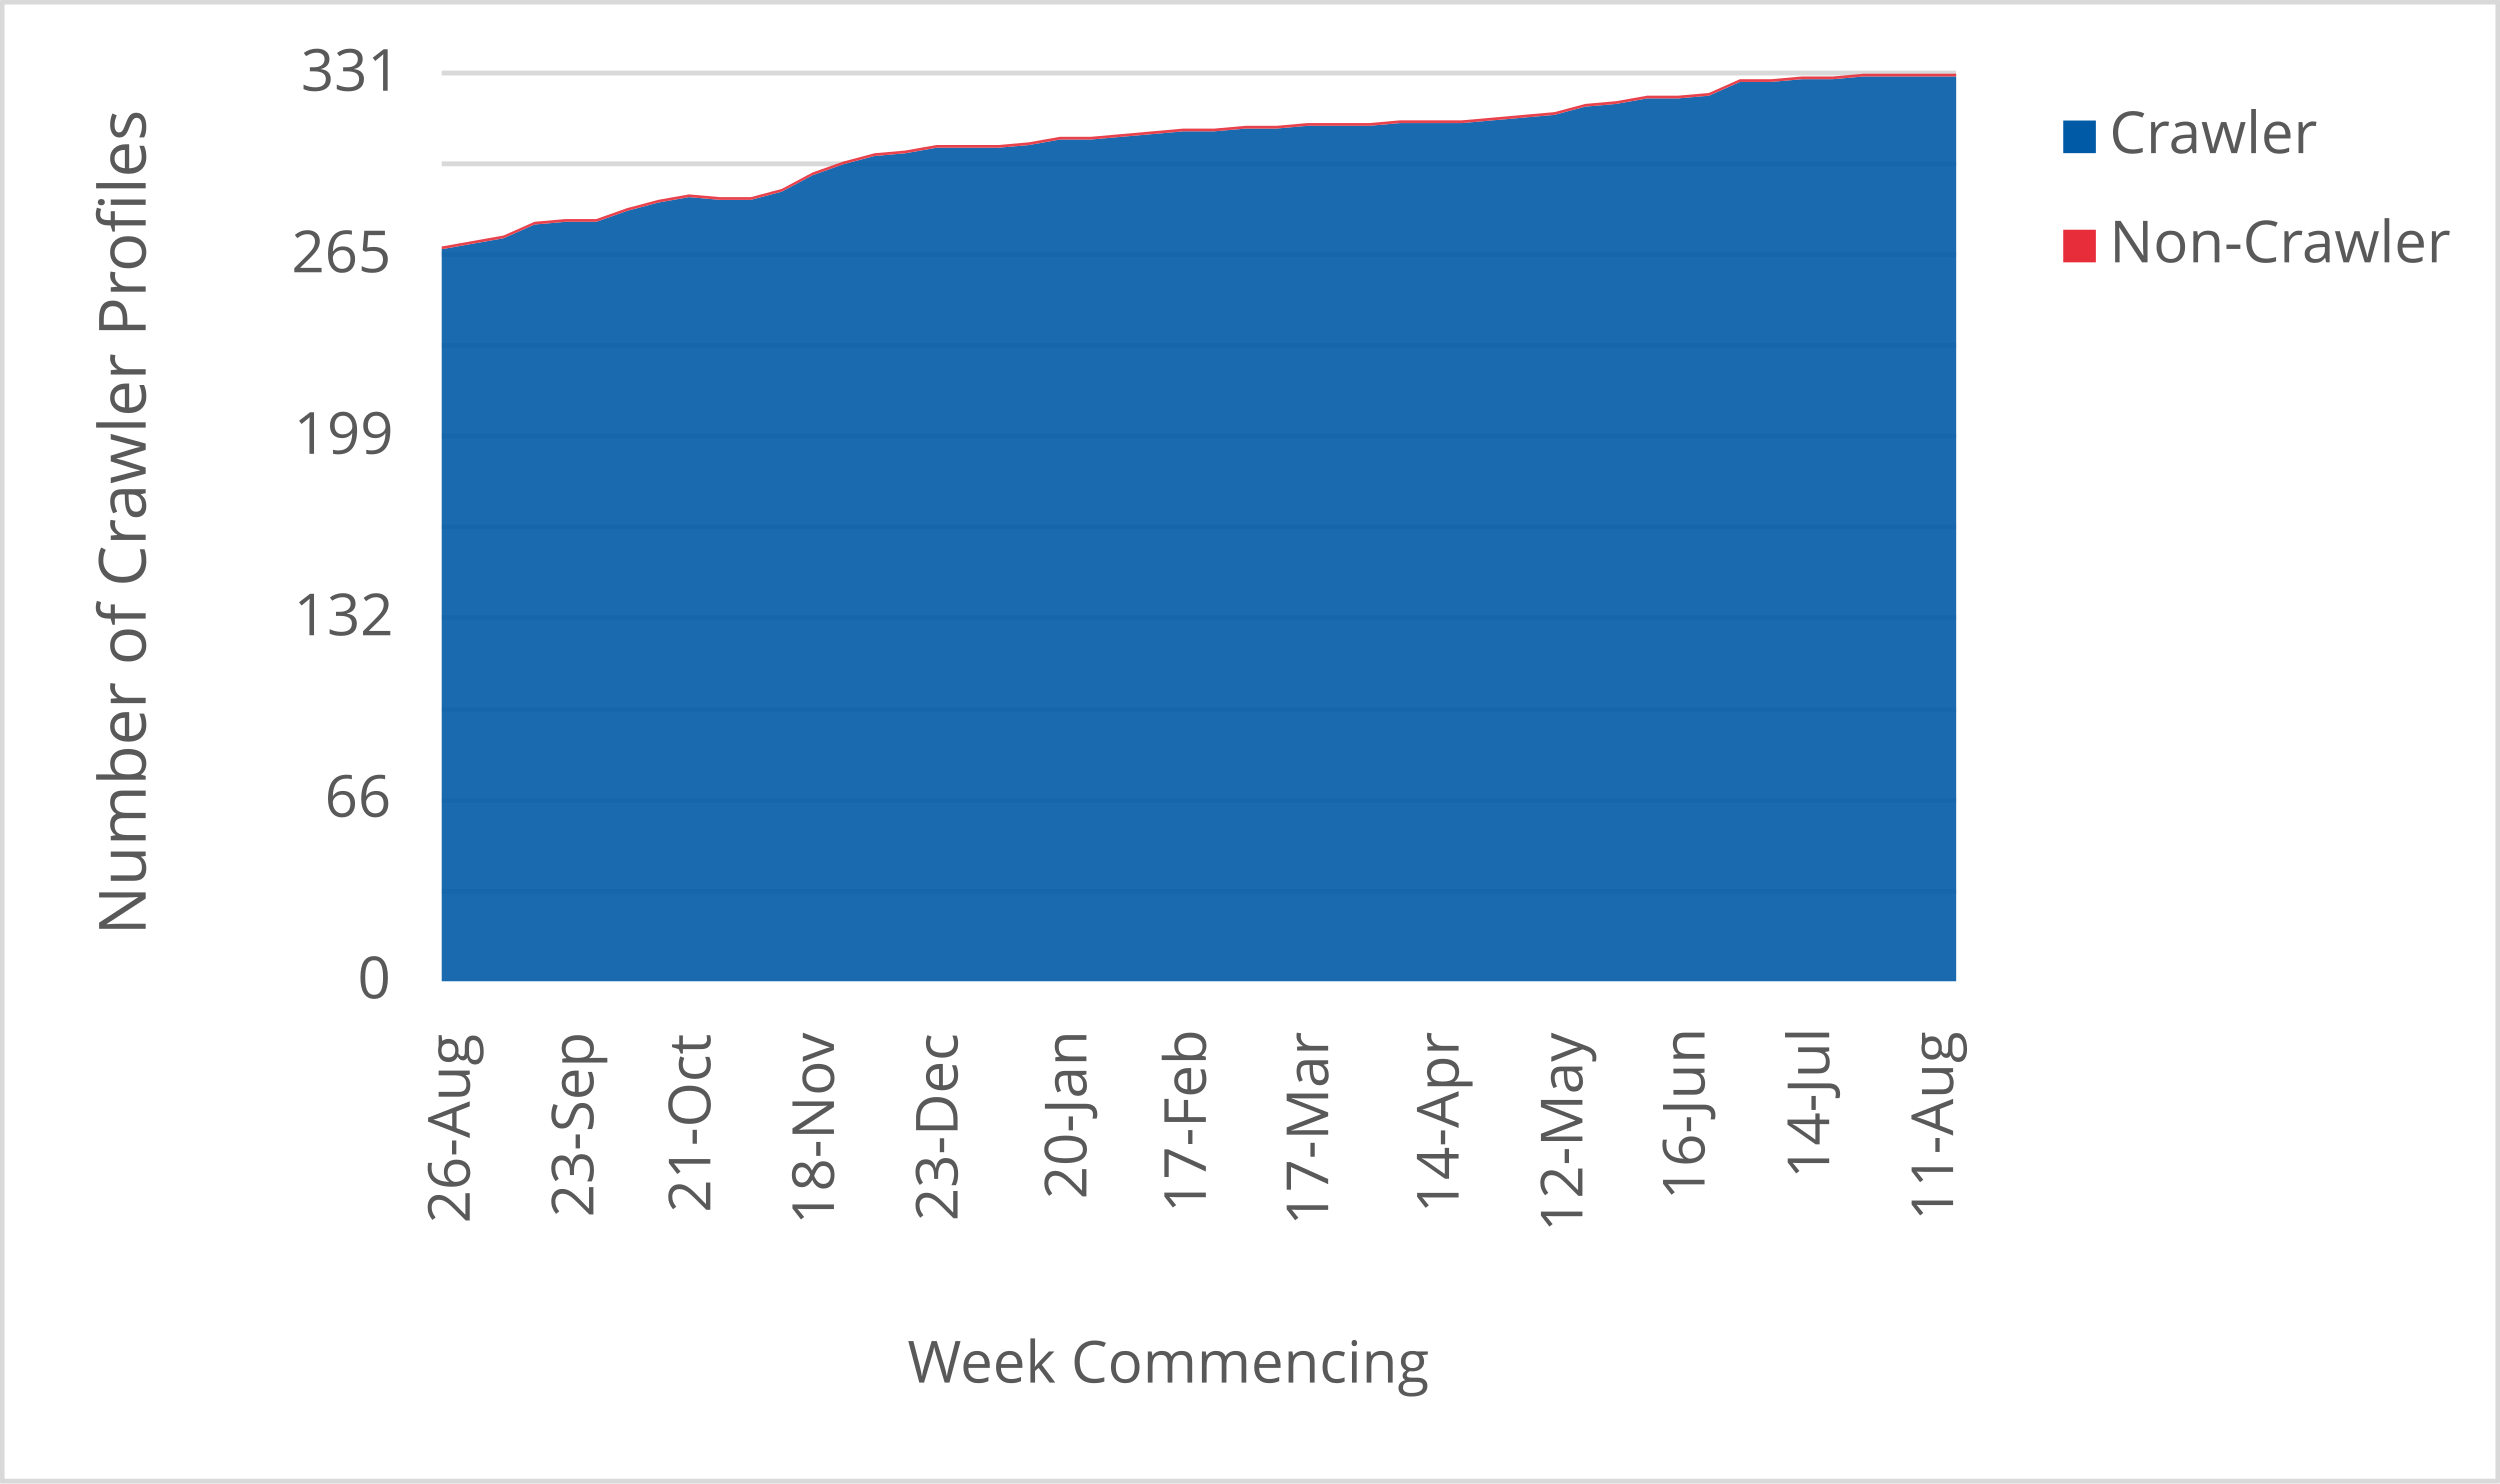
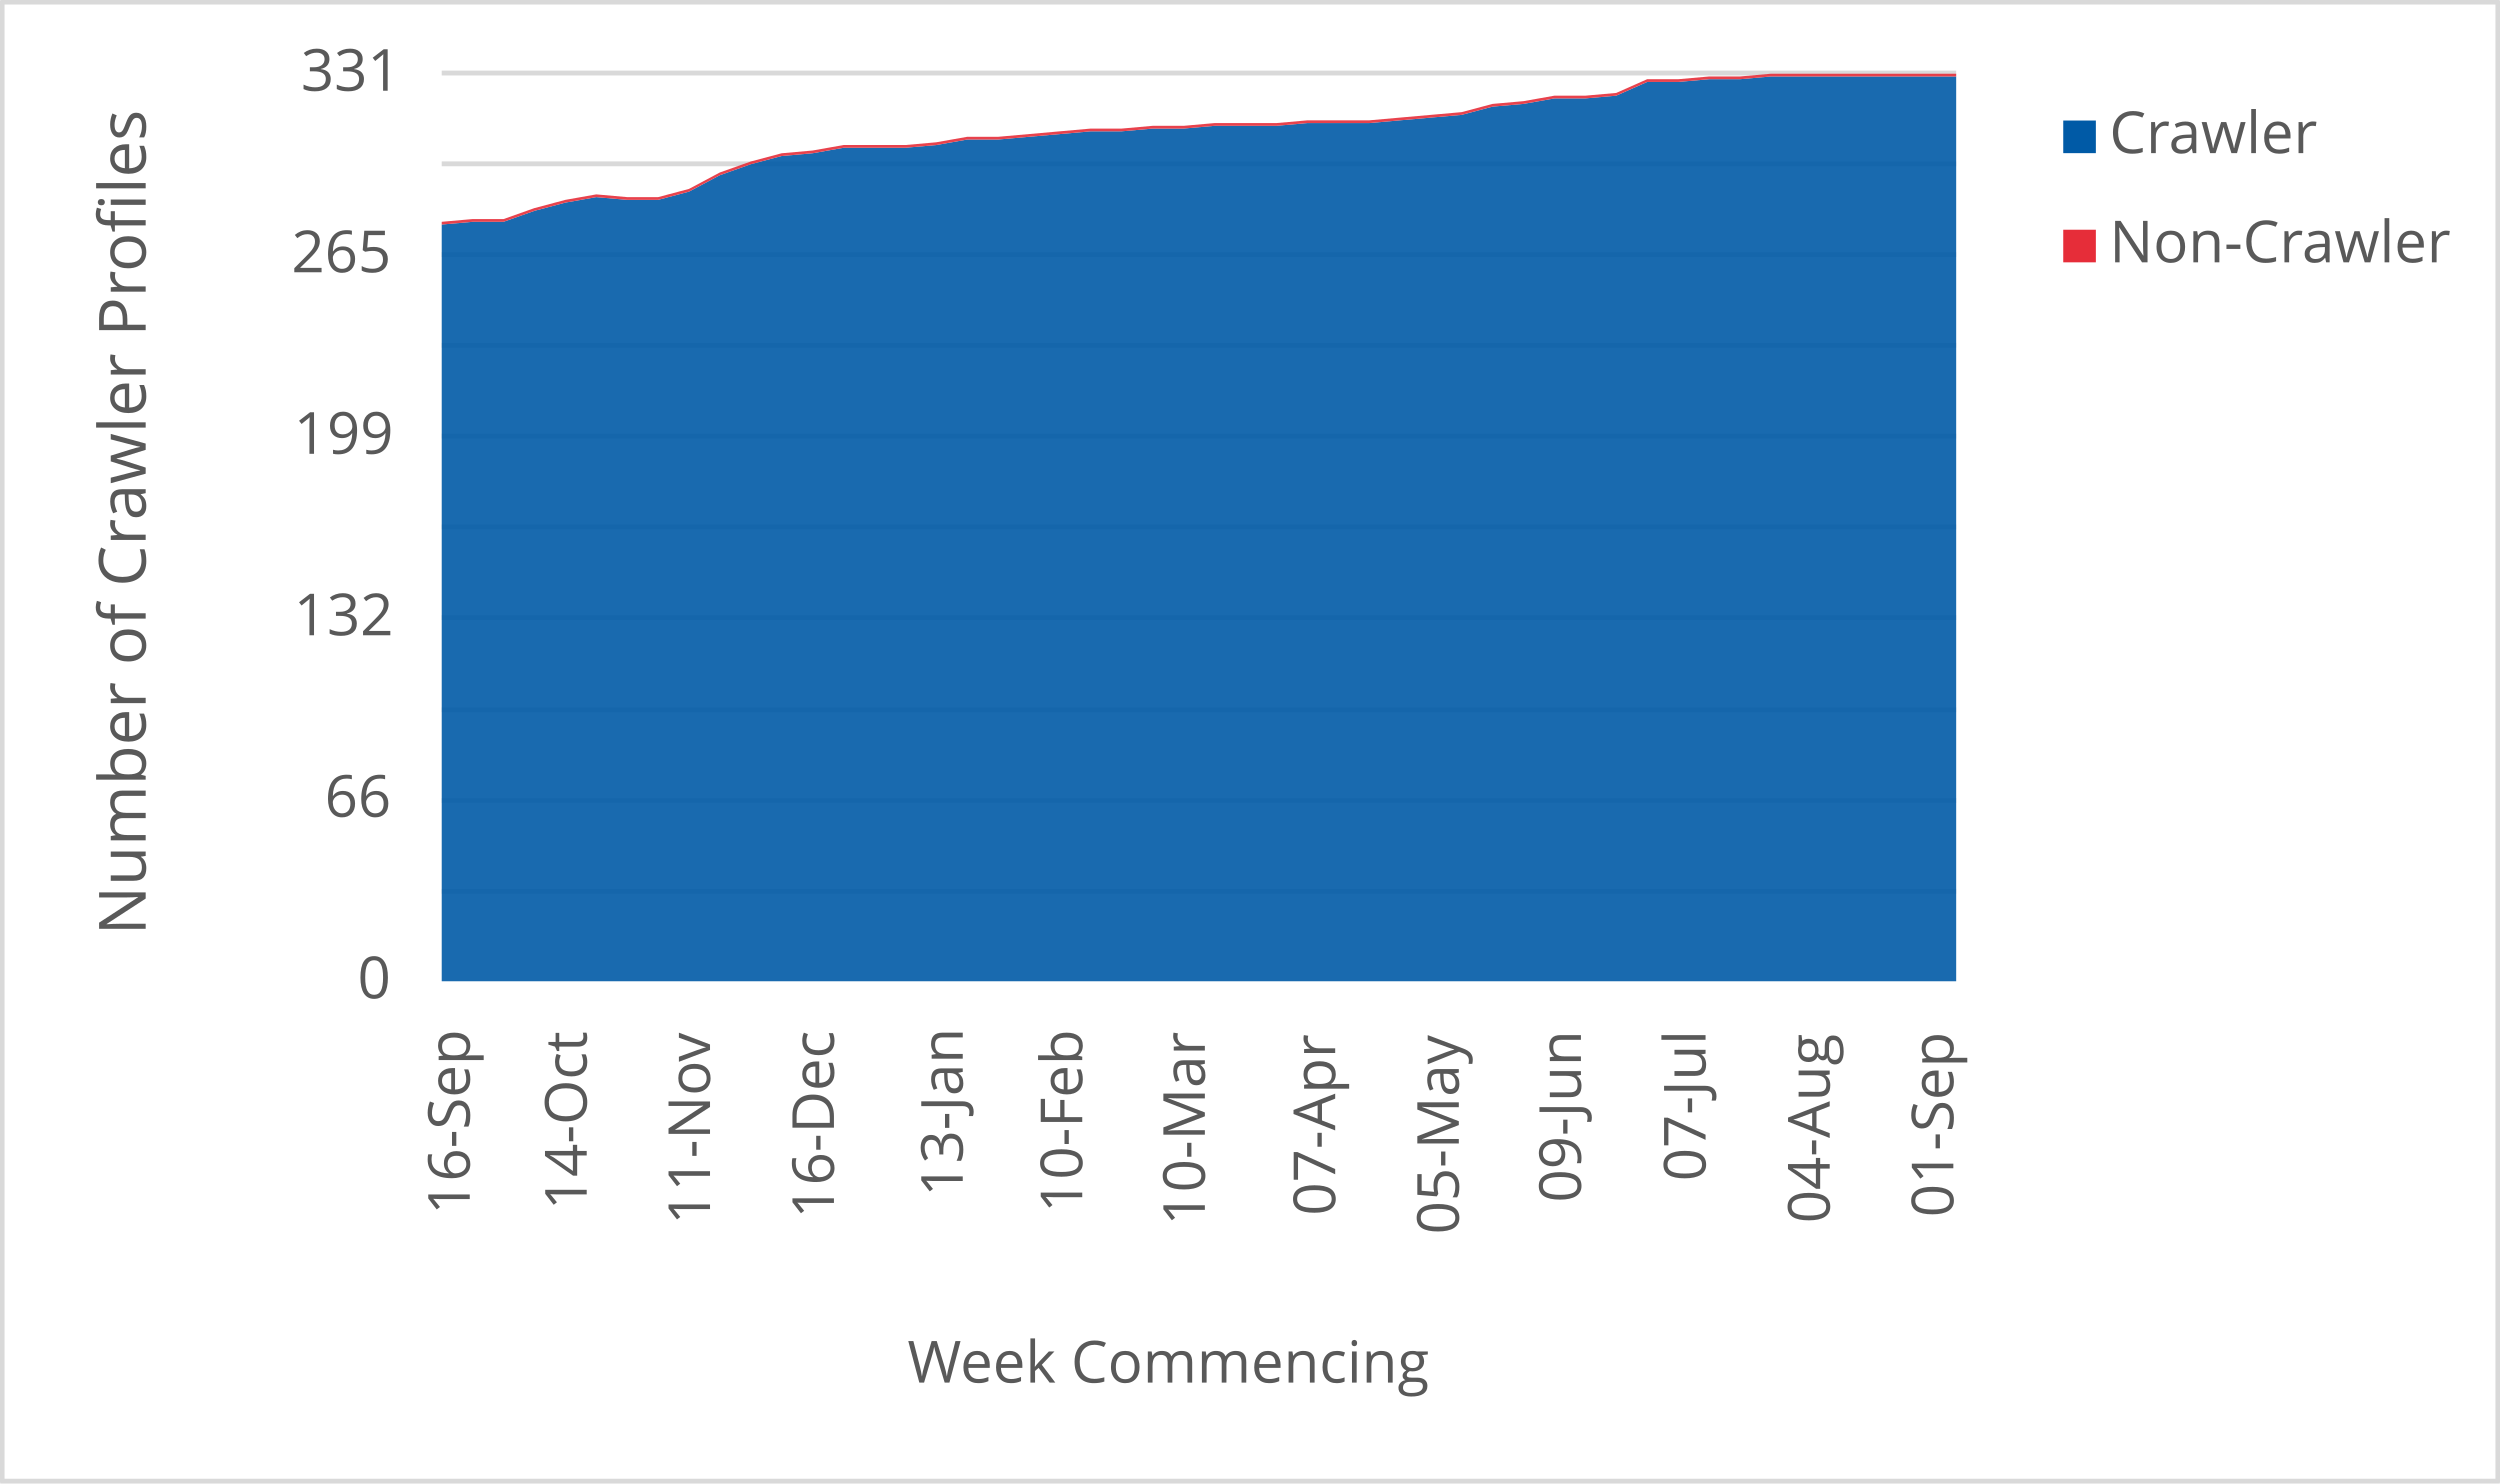
<svg xmlns="http://www.w3.org/2000/svg" width="1763" height="1046" xml:space="preserve" overflow="hidden">
  <defs>
    <clipPath id="clip0">
      <rect x="2917" y="346" width="1763" height="1046" />
    </clipPath>
  </defs>
  <g clip-path="url(#clip0)" transform="translate(-2917 -346)">
    <rect x="2918" y="347" width="1760" height="1043" fill="#FFFFFF" />
    <g>
      <path d="    M3228.5 974.532 4296.5 974.532    M3228.5 910.53 4296.5 910.53    M3228.5 846.528 4296.5 846.528    M3228.5 781.526 4296.5 781.526    M3228.5 717.524 4296.5 717.524    M3228.5 653.522 4296.5 653.522    M3228.5 589.52 4296.5 589.52    M3228.5 525.517 4296.5 525.517    M3228.5 461.515 4296.5 461.515    M3228.5 397.5 4296.5 397.5" stroke="#D9D9D9" stroke-width="3.438" stroke-linejoin="round" stroke-miterlimit="10" fill="none" />
    </g>
    <g>
      <path d="M 1038.5 4296.5 1038.5" stroke="#D9D9D9" stroke-width="3.438" stroke-linejoin="round" stroke-miterlimit="10" fill="none" fill-rule="evenodd" />
    </g>
    <g>
-       <text fill="#595959" font-family="Verdana,Open Sans,DejaVu Sans,sans-serif" font-weight="400" font-size="41" transform="matrix(6.12323e-17 -1 1 6.12323e-17 3248.269 1208.667)">26-Aug</text>
+       <text fill="#595959" font-family="Verdana,Open Sans,DejaVu Sans,sans-serif" font-weight="400" font-size="41" transform="matrix(6.12323e-17 -1 1 6.12323e-17 3248.269 1202.662)">16-Sep</text>
    </g>
    <g>
-       <text fill="#595959" font-family="Verdana,Open Sans,DejaVu Sans,sans-serif" font-weight="400" font-size="41" transform="matrix(6.12323e-17 -1 1 6.12323e-17 3335.453 1204.423)">23-Sep</text>
+       <text fill="#595959" font-family="Verdana,Open Sans,DejaVu Sans,sans-serif" font-weight="400" font-size="41" transform="matrix(6.12323e-17 -1 1 6.12323e-17 3330.748 1199.378)">14-Oct</text>
    </g>
    <g>
-       <text fill="#595959" font-family="Verdana,Open Sans,DejaVu Sans,sans-serif" font-weight="400" font-size="41" transform="matrix(6.12323e-17 -1 1 6.12323e-17 3417.932 1201.14)">21-Oct</text>
+       <text fill="#595959" font-family="Verdana,Open Sans,DejaVu Sans,sans-serif" font-weight="400" font-size="41" transform="matrix(6.12323e-17 -1 1 6.12323e-17 3417.702 1209.708)">11-Nov</text>
    </g>
    <g>
-       <text fill="#595959" font-family="Verdana,Open Sans,DejaVu Sans,sans-serif" font-weight="400" font-size="41" transform="matrix(6.12323e-17 -1 1 6.12323e-17 3505.096 1209.708)">18-Nov</text>
+       <text fill="#595959" font-family="Verdana,Open Sans,DejaVu Sans,sans-serif" font-weight="400" font-size="41" transform="matrix(6.12323e-17 -1 1 6.12323e-17 3505.096 1205.364)">16-Dec</text>
    </g>
    <g>
-       <text fill="#595959" font-family="Verdana,Open Sans,DejaVu Sans,sans-serif" font-weight="400" font-size="41" transform="matrix(6.12323e-17 -1 1 6.12323e-17 3592.279 1207.126)">23-Dec</text>
+       <text fill="#595959" font-family="Verdana,Open Sans,DejaVu Sans,sans-serif" font-weight="400" font-size="41" transform="matrix(6.12323e-17 -1 1 6.12323e-17 3595.933 1189.929)">13-Jan</text>
    </g>
    <g>
-       <text fill="#595959" font-family="Verdana,Open Sans,DejaVu Sans,sans-serif" font-weight="400" font-size="41" transform="matrix(6.12323e-17 -1 1 6.12323e-17 3683.137 1191.691)">20-Jan</text>
+       <text fill="#595959" font-family="Verdana,Open Sans,DejaVu Sans,sans-serif" font-weight="400" font-size="41" transform="matrix(6.12323e-17 -1 1 6.12323e-17 3680.194 1201.32)">10-Feb</text>
    </g>
    <g>
-       <text fill="#595959" font-family="Verdana,Open Sans,DejaVu Sans,sans-serif" font-weight="400" font-size="41" transform="matrix(6.12323e-17 -1 1 6.12323e-17 3767.377 1201.32)">17-Feb</text>
+       <text fill="#595959" font-family="Verdana,Open Sans,DejaVu Sans,sans-serif" font-weight="400" font-size="41" transform="matrix(6.12323e-17 -1 1 6.12323e-17 3766.667 1210.289)">10-Mar</text>
    </g>
    <g>
-       <text fill="#595959" font-family="Verdana,Open Sans,DejaVu Sans,sans-serif" font-weight="400" font-size="41" transform="matrix(6.12323e-17 -1 1 6.12323e-17 3853.62 1210.289)">17-Mar</text>
+       <text fill="#595959" font-family="Verdana,Open Sans,DejaVu Sans,sans-serif" font-weight="400" font-size="41" transform="matrix(6.12323e-17 -1 1 6.12323e-17 3858.575 1203.262)">07-Apr</text>
    </g>
    <g>
-       <text fill="#595959" font-family="Verdana,Open Sans,DejaVu Sans,sans-serif" font-weight="400" font-size="41" transform="matrix(6.12323e-17 -1 1 6.12323e-17 3945.609 1201.541)">14-Apr</text>
+       <text fill="#595959" font-family="Verdana,Open Sans,DejaVu Sans,sans-serif" font-weight="400" font-size="41" transform="matrix(6.12323e-17 -1 1 6.12323e-17 3945.759 1216.475)">05-May</text>
    </g>
    <g>
-       <text fill="#595959" font-family="Verdana,Open Sans,DejaVu Sans,sans-serif" font-weight="400" font-size="41" transform="matrix(6.12323e-17 -1 1 6.12323e-17 4032.922 1214.753)">12-May</text>
+       <text fill="#595959" font-family="Verdana,Open Sans,DejaVu Sans,sans-serif" font-weight="400" font-size="41" transform="matrix(6.12323e-17 -1 1 6.12323e-17 4031.871 1194.013)">09-Jun</text>
    </g>
    <g>
-       <text fill="#595959" font-family="Verdana,Open Sans,DejaVu Sans,sans-serif" font-weight="400" font-size="41" transform="matrix(6.12323e-17 -1 1 6.12323e-17 4119.035 1192.291)">16-Jun</text>
+       <text fill="#595959" font-family="Verdana,Open Sans,DejaVu Sans,sans-serif" font-weight="400" font-size="41" transform="matrix(6.12323e-17 -1 1 6.12323e-17 4119.766 1178.999)">07-Jul</text>
    </g>
    <g>
-       <text fill="#595959" font-family="Verdana,Open Sans,DejaVu Sans,sans-serif" font-weight="400" font-size="41" transform="matrix(6.12323e-17 -1 1 6.12323e-17 4206.949 1177.277)">14-Jul</text>
+       <text fill="#595959" font-family="Verdana,Open Sans,DejaVu Sans,sans-serif" font-weight="400" font-size="41" transform="matrix(6.12323e-17 -1 1 6.12323e-17 4207.31 1208.627)">04-Aug</text>
    </g>
    <g>
-       <text fill="#595959" font-family="Verdana,Open Sans,DejaVu Sans,sans-serif" font-weight="400" font-size="41" transform="matrix(6.12323e-17 -1 1 6.12323e-17 4294.323 1206.906)">11-Aug</text>
+       <text fill="#595959" font-family="Verdana,Open Sans,DejaVu Sans,sans-serif" font-weight="400" font-size="41" transform="matrix(6.12323e-17 -1 1 6.12323e-17 4294.493 1204.383)">01-Sep</text>
    </g>
    <g>
      <text fill="#595959" font-family="Verdana,Open Sans,DejaVu Sans,sans-serif" font-weight="400" font-size="41" transform="matrix(1 0 0 1 3169.141 1050)">0</text>
    </g>
    <g>
      <text fill="#595959" font-family="Verdana,Open Sans,DejaVu Sans,sans-serif" font-weight="400" font-size="41" transform="matrix(1 0 0 1 3145.958 922)">66</text>
    </g>
    <g>
      <text fill="#595959" font-family="Verdana,Open Sans,DejaVu Sans,sans-serif" font-weight="400" font-size="41" transform="matrix(1 0 0 1 3124.137 794)">132</text>
    </g>
    <g>
      <text fill="#595959" font-family="Verdana,Open Sans,DejaVu Sans,sans-serif" font-weight="400" font-size="41" transform="matrix(1 0 0 1 3124.137 666)">199</text>
    </g>
    <g>
      <text fill="#595959" font-family="Verdana,Open Sans,DejaVu Sans,sans-serif" font-weight="400" font-size="41" transform="matrix(1 0 0 1 3122.536 538)">265</text>
    </g>
    <g>
      <text fill="#595959" font-family="Verdana,Open Sans,DejaVu Sans,sans-serif" font-weight="400" font-size="41" transform="matrix(1 0 0 1 3129.182 410)">331</text>
    </g>
    <g>
      <text fill="#595959" font-family="Verdana,Open Sans,DejaVu Sans,sans-serif" font-weight="400" font-size="41" transform="matrix(1 0 0 1 3556.971 1321)">Week Commencing</text>
    </g>
    <g>
      <text fill="#595959" font-family="Verdana,Open Sans,DejaVu Sans,sans-serif" font-weight="400" font-size="46" transform="matrix(6.12323e-17 -1 1 6.12323e-17 3019.73 1005.486)">Number of Crawler Profiles</text>
    </g>
    <rect x="2918.5" y="347.5" width="1760" height="1043" stroke="#D9D9D9" stroke-width="3.438" stroke-linejoin="round" stroke-miterlimit="10" fill="none" />
    <g>
-       <path d="M3228.5 1038 3250.296 1038 3272.092 1038 3293.888 1038 3315.684 1038 3337.48 1038 3359.276 1038 3381.071 1038 3402.867 1038 3424.663 1038 3446.459 1038 3468.255 1038 3490.051 1038 3511.847 1038 3533.643 1038 3555.439 1038 3577.235 1038 3599.031 1038 3620.827 1038 3642.622 1038 3664.418 1038 3686.214 1038 3708.01 1038 3729.806 1038 3751.602 1038 3773.398 1038 3795.194 1038 3816.99 1038 3838.786 1038 3860.582 1038 3882.378 1038 3904.173 1038 3925.969 1038 3947.765 1038 3969.561 1038 3991.357 1038 4013.153 1038 4034.949 1038 4056.745 1038 4078.541 1038 4100.337 1038 4122.133 1038 4143.929 1038 4165.724 1038 4187.52 1038 4209.316 1038 4231.112 1038 4252.908 1038 4274.704 1038 4296.5 1038 4296.5 399.934 4274.704 399.934 4252.908 399.934 4231.112 399.934 4209.316 401.867 4187.52 401.867 4165.724 403.801 4143.929 403.801 4122.133 413.468 4100.337 415.402 4078.541 415.402 4056.745 419.269 4034.949 421.202 4013.153 427.003 3991.357 428.937 3969.561 430.87 3947.765 432.804 3925.969 432.804 3904.173 432.804 3882.378 434.737 3860.582 434.737 3838.786 434.737 3816.99 436.671 3795.194 436.671 3773.398 438.604 3751.602 438.604 3729.806 440.538 3708.01 442.471 3686.214 444.405 3664.418 444.405 3642.622 448.272 3620.827 450.205 3599.031 450.205 3577.235 450.205 3555.439 454.073 3533.643 456.006 3511.847 461.807 3490.051 469.541 3468.255 481.142 3446.459 486.943 3424.663 486.943 3402.867 485.009 3381.071 488.876 3359.276 494.677 3337.48 502.411 3315.684 502.411 3293.888 504.344 3272.092 514.012 3250.296 517.879 3228.5 521.746 3228.5 1038Z" fill="#005aa6" opacity="0.9" />
+       <path d="M3228.5 1038 3250.296 1038 3272.092 1038 3293.888 1038 3315.684 1038 3337.48 1038 3359.276 1038 3381.071 1038 3402.867 1038 3424.663 1038 3446.459 1038 3468.255 1038 3490.051 1038 3511.847 1038 3533.643 1038 3555.439 1038 3577.235 1038 3599.031 1038 3620.827 1038 3642.622 1038 3664.418 1038 3686.214 1038 3708.01 1038 3729.806 1038 3751.602 1038 3773.398 1038 3795.194 1038 3816.99 1038 3838.786 1038 3860.582 1038 3882.378 1038 3904.173 1038 3925.969 1038 3947.765 1038 3969.561 1038 3991.357 1038 4013.153 1038 4034.949 1038 4056.745 1038 4078.541 1038 4100.337 1038 4122.133 1038 4143.929 1038 4165.724 1038 4187.52 1038 4209.316 1038 4231.112 1038 4252.908 1038 4274.704 1038 4296.5 1038 4296.5 399.934 4274.704 399.934 4252.908 399.934 4231.112 399.934 4209.316 399.934 4187.52 399.934 4165.724 399.934 4143.929 401.867 4122.133 401.867 4100.337 403.801 4078.541 403.801 4056.745 413.468 4034.949 415.402 4013.153 415.402 3991.357 419.269 3969.561 421.202 3947.765 427.003 3925.969 428.937 3904.173 430.87 3882.378 432.804 3860.582 432.804 3838.786 432.804 3816.99 434.737 3795.194 434.737 3773.398 434.737 3751.602 436.671 3729.806 436.671 3708.01 438.604 3686.214 438.604 3664.418 440.538 3642.622 442.471 3620.827 444.405 3599.031 444.405 3577.235 448.272 3555.439 450.205 3533.643 450.205 3511.847 450.205 3490.051 454.073 3468.255 456.006 3446.459 461.807 3424.663 469.541 3402.867 481.142 3381.071 486.943 3359.276 486.943 3337.48 485.009 3315.684 488.876 3293.888 494.677 3272.092 502.411 3250.296 502.411 3228.5 504.344 3228.5 1038Z" fill="#005aa6" opacity="0.9" />
    </g>
    <g>
-       <path d="M3228.5 521.746 3250.296 517.879 3272.092 514.012 3293.888 504.344 3315.684 502.411 3337.48 502.411 3359.276 494.677 3381.071 488.876 3402.867 485.009 3424.663 486.943 3446.459 486.943 3468.255 481.142 3490.051 469.541 3511.847 461.807 3533.643 456.006 3555.439 454.073 3577.235 450.205 3599.031 450.205 3620.827 450.205 3642.622 448.272 3664.418 444.405 3686.214 444.405 3708.01 442.471 3729.806 440.538 3751.602 438.604 3773.398 438.604 3795.194 436.671 3816.99 436.671 3838.786 434.737 3860.582 434.737 3882.378 434.737 3904.173 432.804 3925.969 432.804 3947.765 432.804 3969.561 430.87 3991.357 428.937 4013.153 427.003 4034.949 421.202 4056.745 419.269 4078.541 415.402 4100.337 415.402 4122.133 413.468 4143.929 403.801 4165.724 403.801 4187.52 401.867 4209.316 401.867 4231.112 399.934 4252.908 399.934 4274.704 399.934 4296.5 399.934 4296.5 398 4274.704 398 4252.908 398 4231.112 398 4209.316 399.934 4187.52 399.934 4165.724 401.867 4143.929 401.867 4122.133 411.535 4100.337 413.468 4078.541 413.468 4056.745 417.335 4034.949 419.269 4013.153 425.069 3991.357 427.003 3969.561 428.937 3947.765 430.87 3925.969 430.87 3904.173 430.87 3882.378 432.804 3860.582 432.804 3838.786 432.804 3816.99 434.737 3795.194 434.737 3773.398 436.671 3751.602 436.671 3729.806 438.604 3708.01 440.538 3686.214 442.471 3664.418 442.471 3642.622 446.338 3620.827 448.272 3599.031 448.272 3577.235 448.272 3555.439 452.139 3533.643 454.073 3511.847 459.873 3490.051 467.607 3468.255 479.208 3446.459 485.009 3424.663 485.009 3402.867 483.076 3381.071 486.943 3359.276 492.743 3337.48 500.477 3315.684 500.477 3293.888 502.411 3272.092 512.079 3250.296 515.946 3228.5 519.813 3228.5 521.746Z" fill="#e62d39" opacity="0.9" />
+       <path d="M3228.5 504.344 3250.296 502.411 3272.092 502.411 3293.888 494.677 3315.684 488.876 3337.48 485.009 3359.276 486.943 3381.071 486.943 3402.867 481.142 3424.663 469.541 3446.459 461.807 3468.255 456.006 3490.051 454.073 3511.847 450.205 3533.643 450.205 3555.439 450.205 3577.235 448.272 3599.031 444.405 3620.827 444.405 3642.622 442.471 3664.418 440.538 3686.214 438.604 3708.01 438.604 3729.806 436.671 3751.602 436.671 3773.398 434.737 3795.194 434.737 3816.99 434.737 3838.786 432.804 3860.582 432.804 3882.378 432.804 3904.173 430.87 3925.969 428.937 3947.765 427.003 3969.561 421.202 3991.357 419.269 4013.153 415.402 4034.949 415.402 4056.745 413.468 4078.541 403.801 4100.337 403.801 4122.133 401.867 4143.929 401.867 4165.724 399.934 4187.52 399.934 4209.316 399.934 4231.112 399.934 4252.908 399.934 4274.704 399.934 4296.5 399.934 4296.5 398 4274.704 398 4252.908 398 4231.112 398 4209.316 398 4187.52 398 4165.724 398 4143.929 399.934 4122.133 399.934 4100.337 401.867 4078.541 401.867 4056.745 411.535 4034.949 413.468 4013.153 413.468 3991.357 417.335 3969.561 419.269 3947.765 425.069 3925.969 427.003 3904.173 428.937 3882.378 430.87 3860.582 430.87 3838.786 430.87 3816.99 432.804 3795.194 432.804 3773.398 432.804 3751.602 434.737 3729.806 434.737 3708.01 436.671 3686.214 436.671 3664.418 438.604 3642.622 440.538 3620.827 442.471 3599.031 442.471 3577.235 446.338 3555.439 448.272 3533.643 448.272 3511.847 448.272 3490.051 452.139 3468.255 454.073 3446.459 459.873 3424.663 467.607 3402.867 479.208 3381.071 485.009 3359.276 485.009 3337.48 483.076 3315.684 486.943 3293.888 492.743 3272.092 500.477 3250.296 500.477 3228.5 502.411 3228.5 504.344Z" fill="#e62d39" opacity="0.9" />
    </g>
    <g>
      <rect x="4372" y="431" width="23" height="23" fill="#005aa6" />
    </g>
    <g>
      <text fill="#595959" font-family="Verdana,Open Sans,DejaVu Sans,sans-serif" font-weight="400" font-size="41" transform="matrix(1 0 0 1 4404.56 454)">Crawler</text>
    </g>
    <g>
      <rect x="4372" y="508" width="23" height="23" fill="#e62d39" />
    </g>
    <g>
      <text fill="#595959" font-family="Verdana,Open Sans,DejaVu Sans,sans-serif" font-weight="400" font-size="41" transform="matrix(1 0 0 1 4404.56 531)">Non-Crawler</text>
    </g>
  </g>
</svg>
